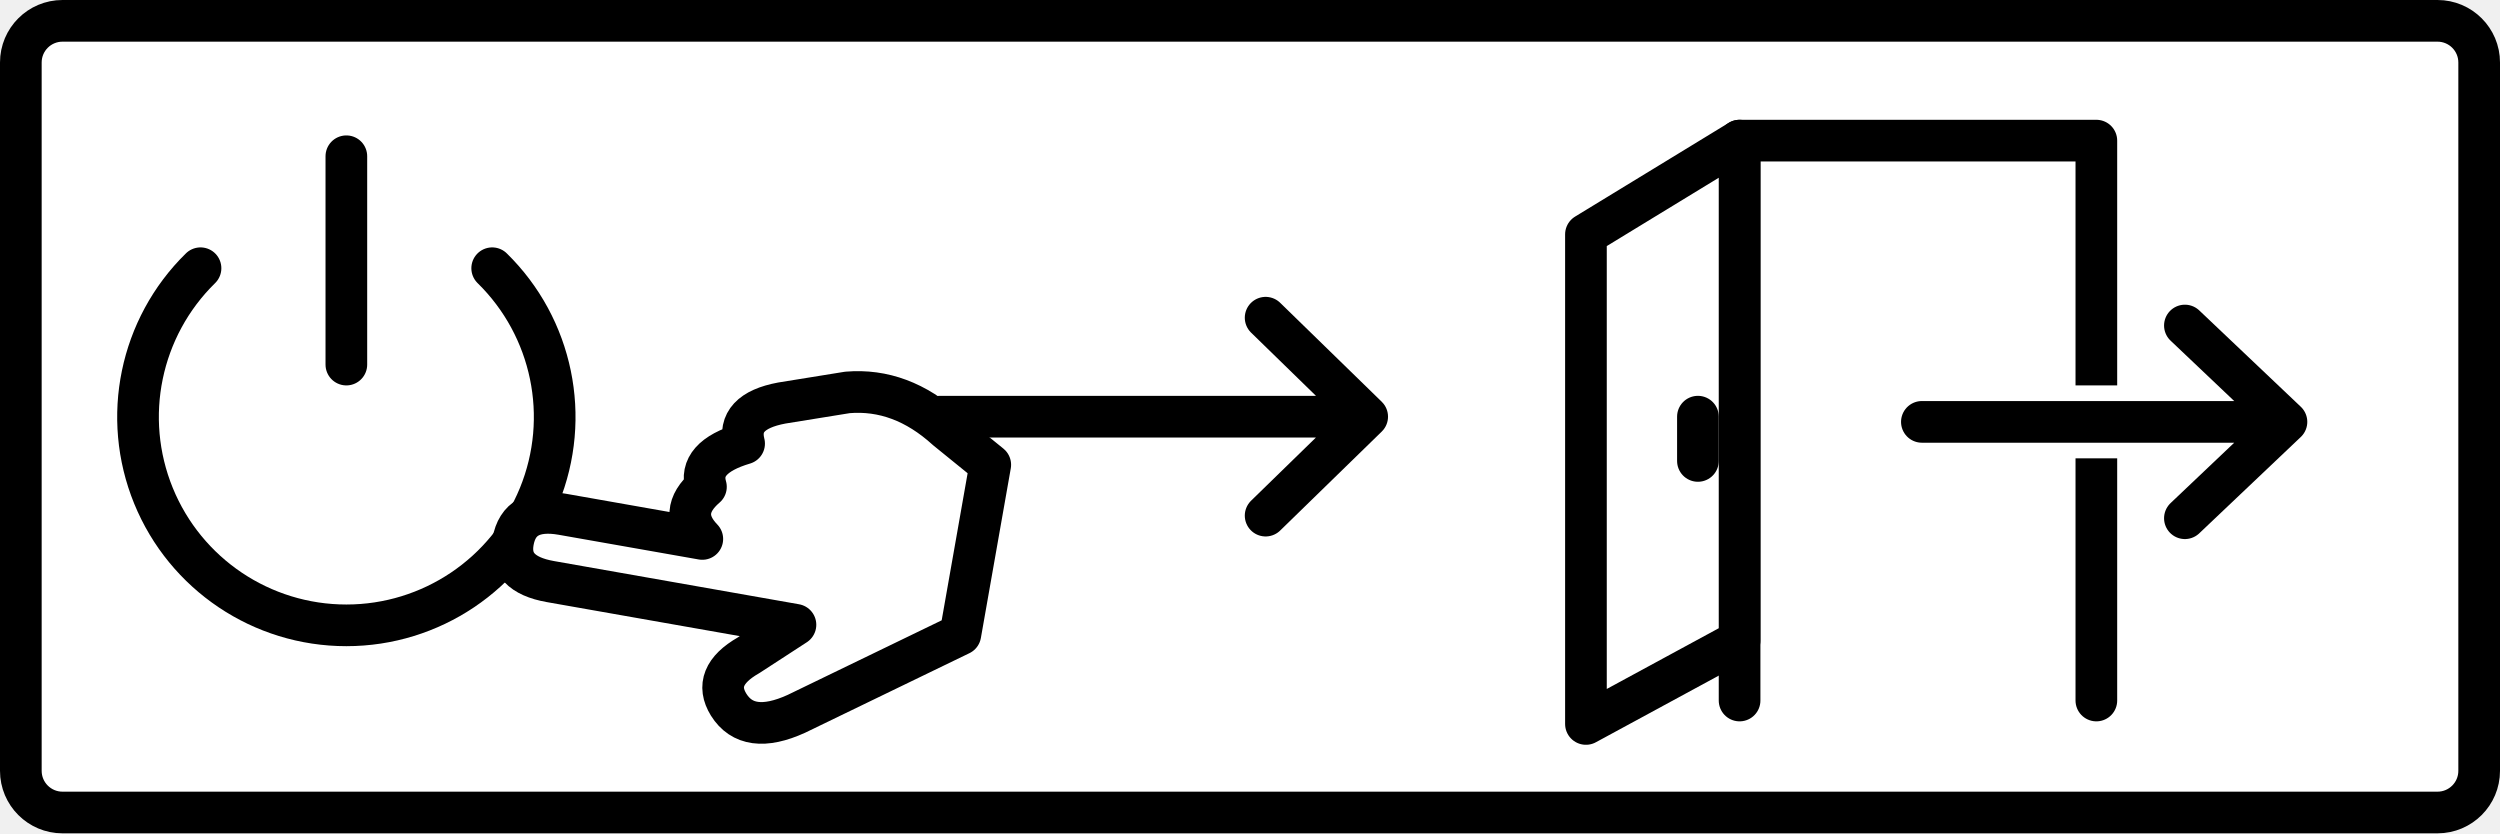
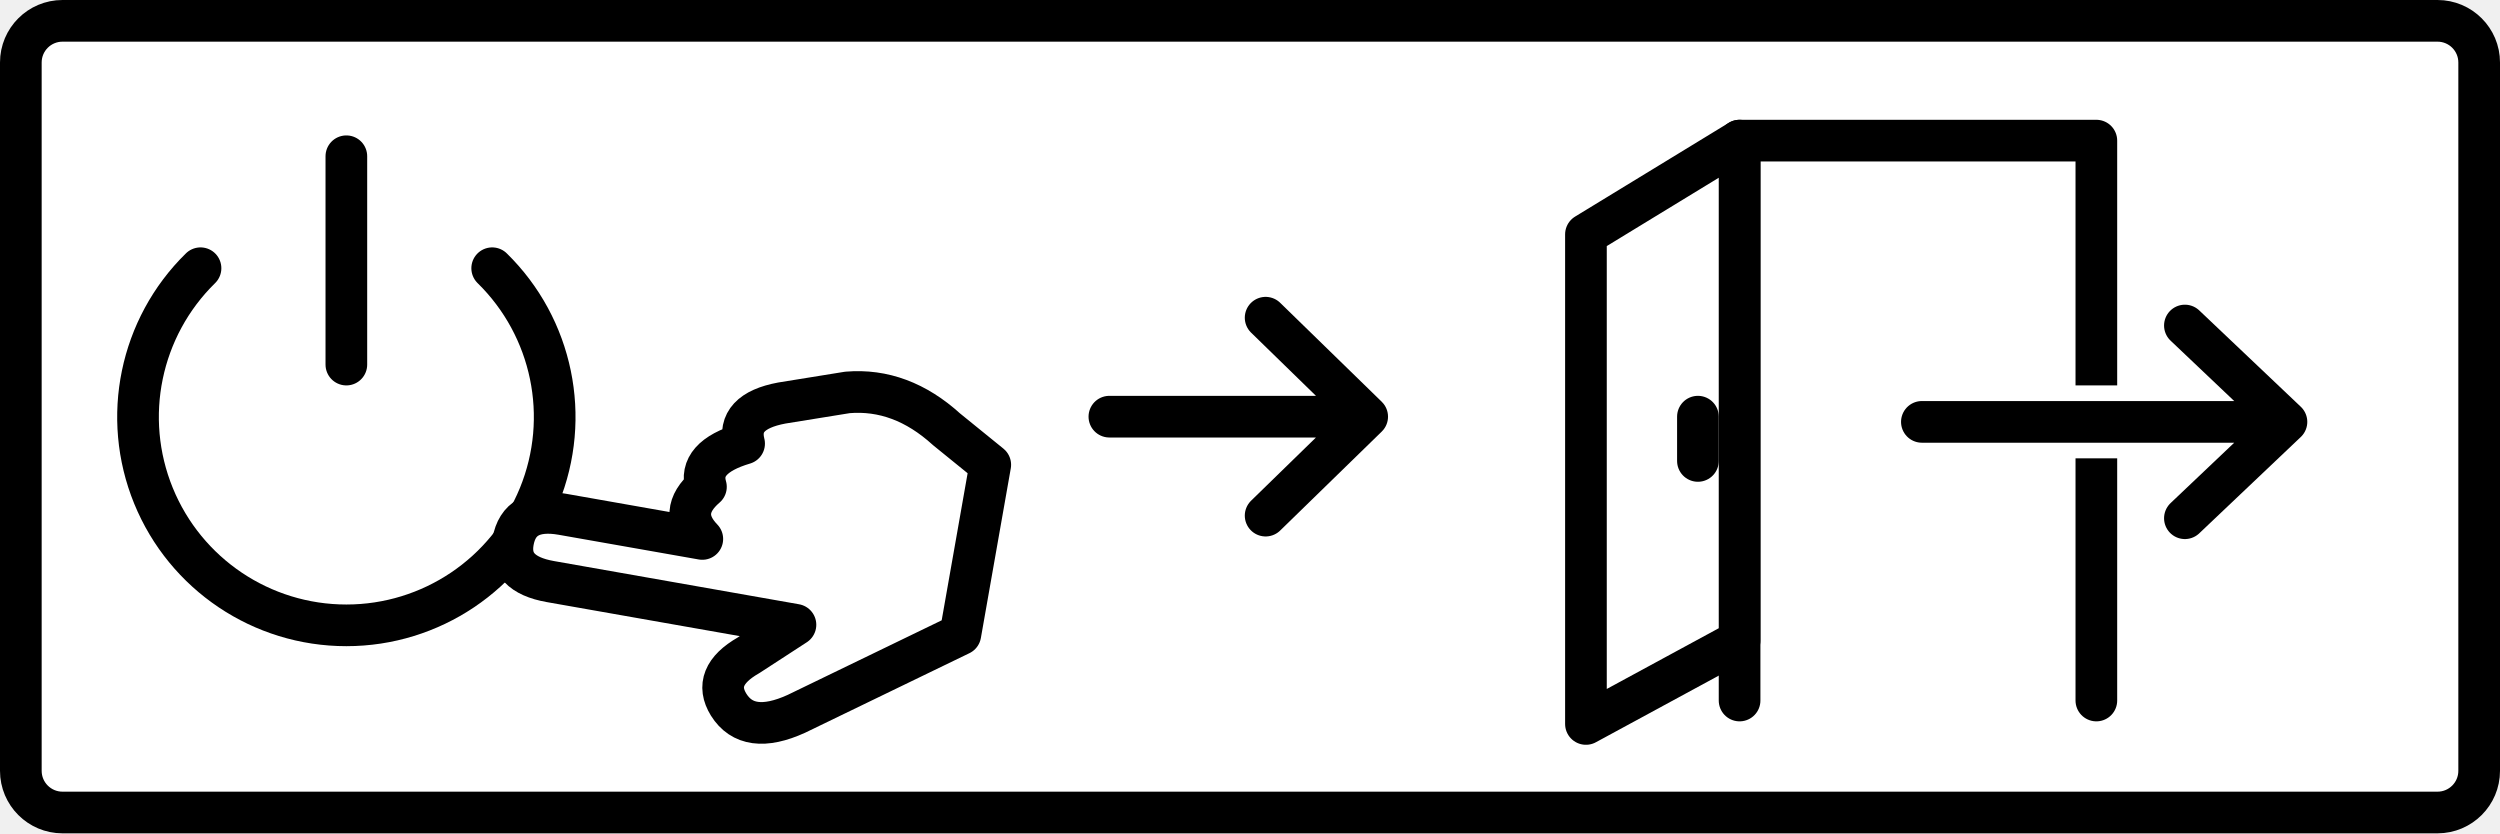
<svg xmlns="http://www.w3.org/2000/svg" width="960" height="320" viewBox="0 0 960 320" stroke-opacity="1" role="img" aria-labelledby="title desc">
  <rect x="8" y="8" width="944" height="304" rx="16" fill="white" stroke="black" stroke-opacity="1" stroke-width="16" />
  <g id="power-button" fill="white" stroke="black" stroke-opacity="1" stroke-width="16" stroke-linecap="round" stroke-linejoin="round">
    <path d="M189 103A80 80 0 1 1 77 103M133 60V140" fill="none" />
    <path d="M368.774 243.619L305.825 274.101Q287.274 282.559 279.791 270.577Q273.16 259.812 287.392 251.66L305.455 239.918L211.357 223.326Q194.812 220.409 197 208Q199.37 194.557 215.915 197.475L269.686 206.956Q259.77 196.678 271.082 186.944Q267.735 175.692 285.738 170.337Q282.574 158.051 300.212 154.764L325.454 150.685Q346.013 148.979 363.472 164.852L380.261 178.474Z" stroke-width="16" />
  </g>
  <g id="then" fill="none" stroke="black" stroke-opacity="1" stroke-width="16" stroke-linecap="round" stroke-linejoin="round">
-     <path d="M361 160H523M486 122L525 160L486 198" />
+     <path d="M426 160H523M486 122L525 160L486 198" />
  </g>
  <g id="exit-door" stroke="black" stroke-opacity="1" stroke-width="16" stroke-linejoin="round" stroke-linecap="round">
    <path d="M668 269V54H805V269" fill="none" />
    <path d="M668 54L609 90V278L668 246Z" fill="white" />
    <path d="M652 160V177" fill="none" stroke-width="16" />
    <path d="M738 162H876M839 125L878 162L839 199" fill="none" stroke="white" stroke-opacity="1" stroke-width="28" />
    <path d="M738 162H876M839 125L878 162L839 199" fill="none" stroke-width="16" />
  </g>
</svg>
